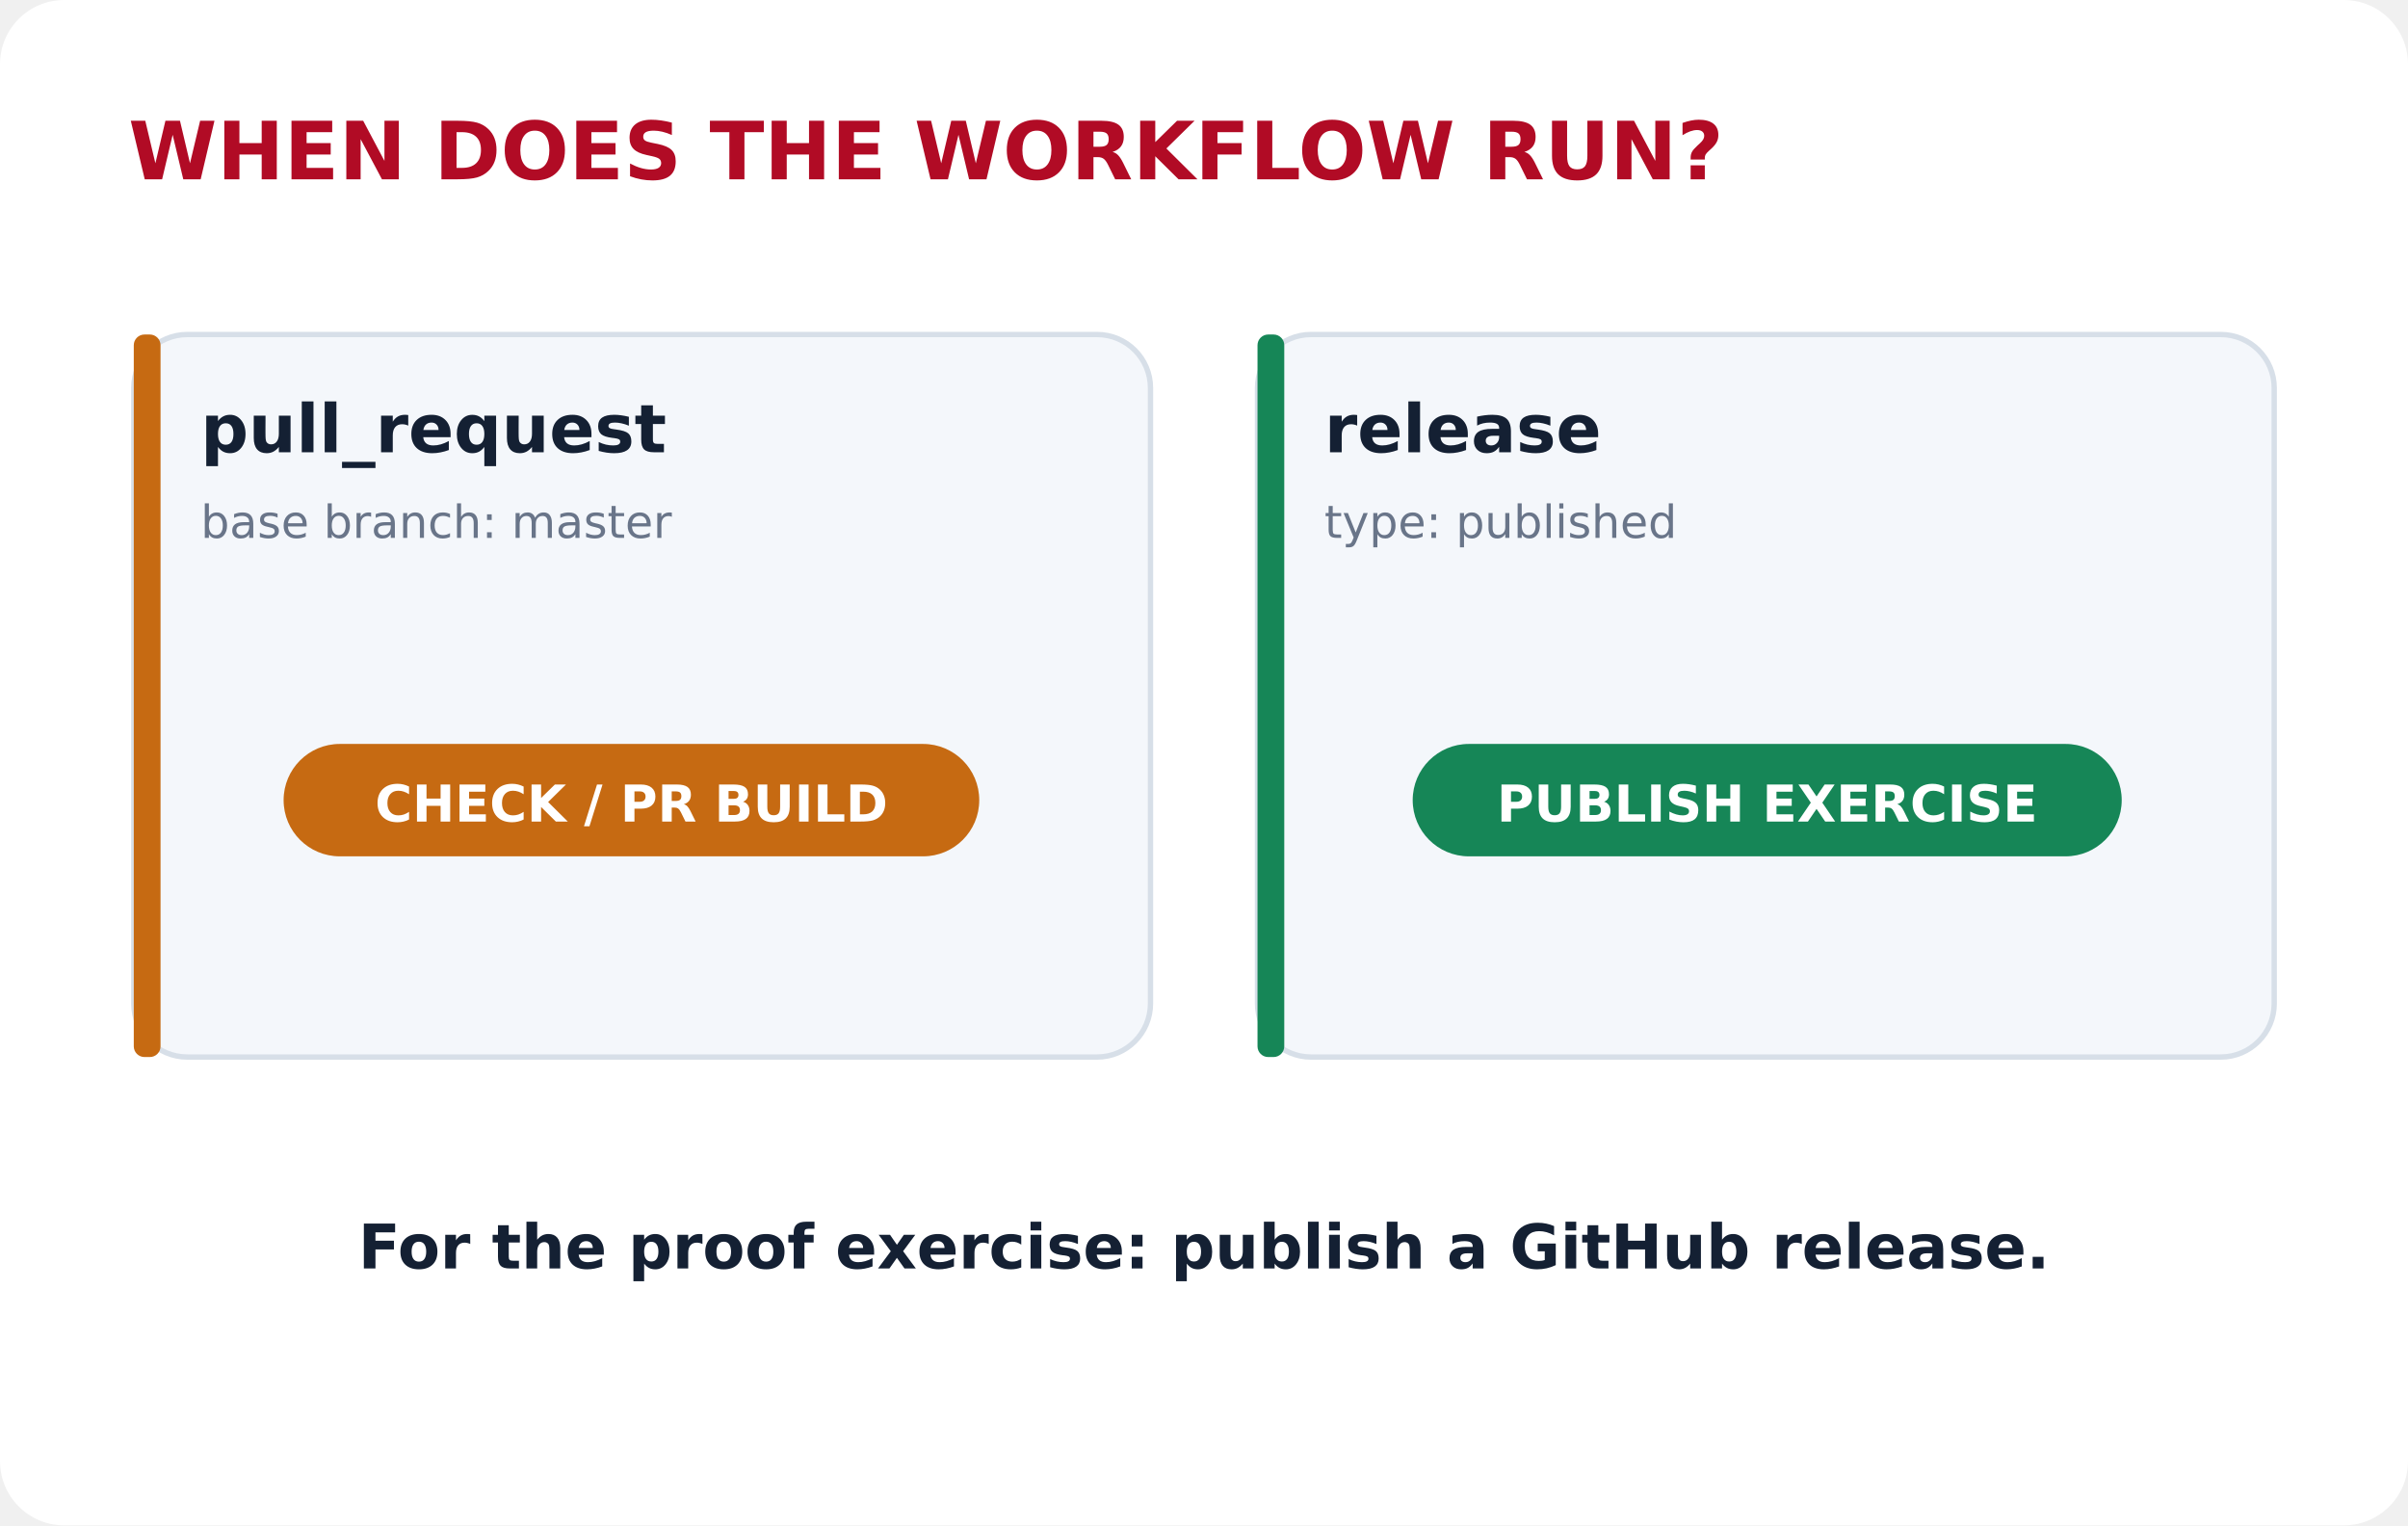
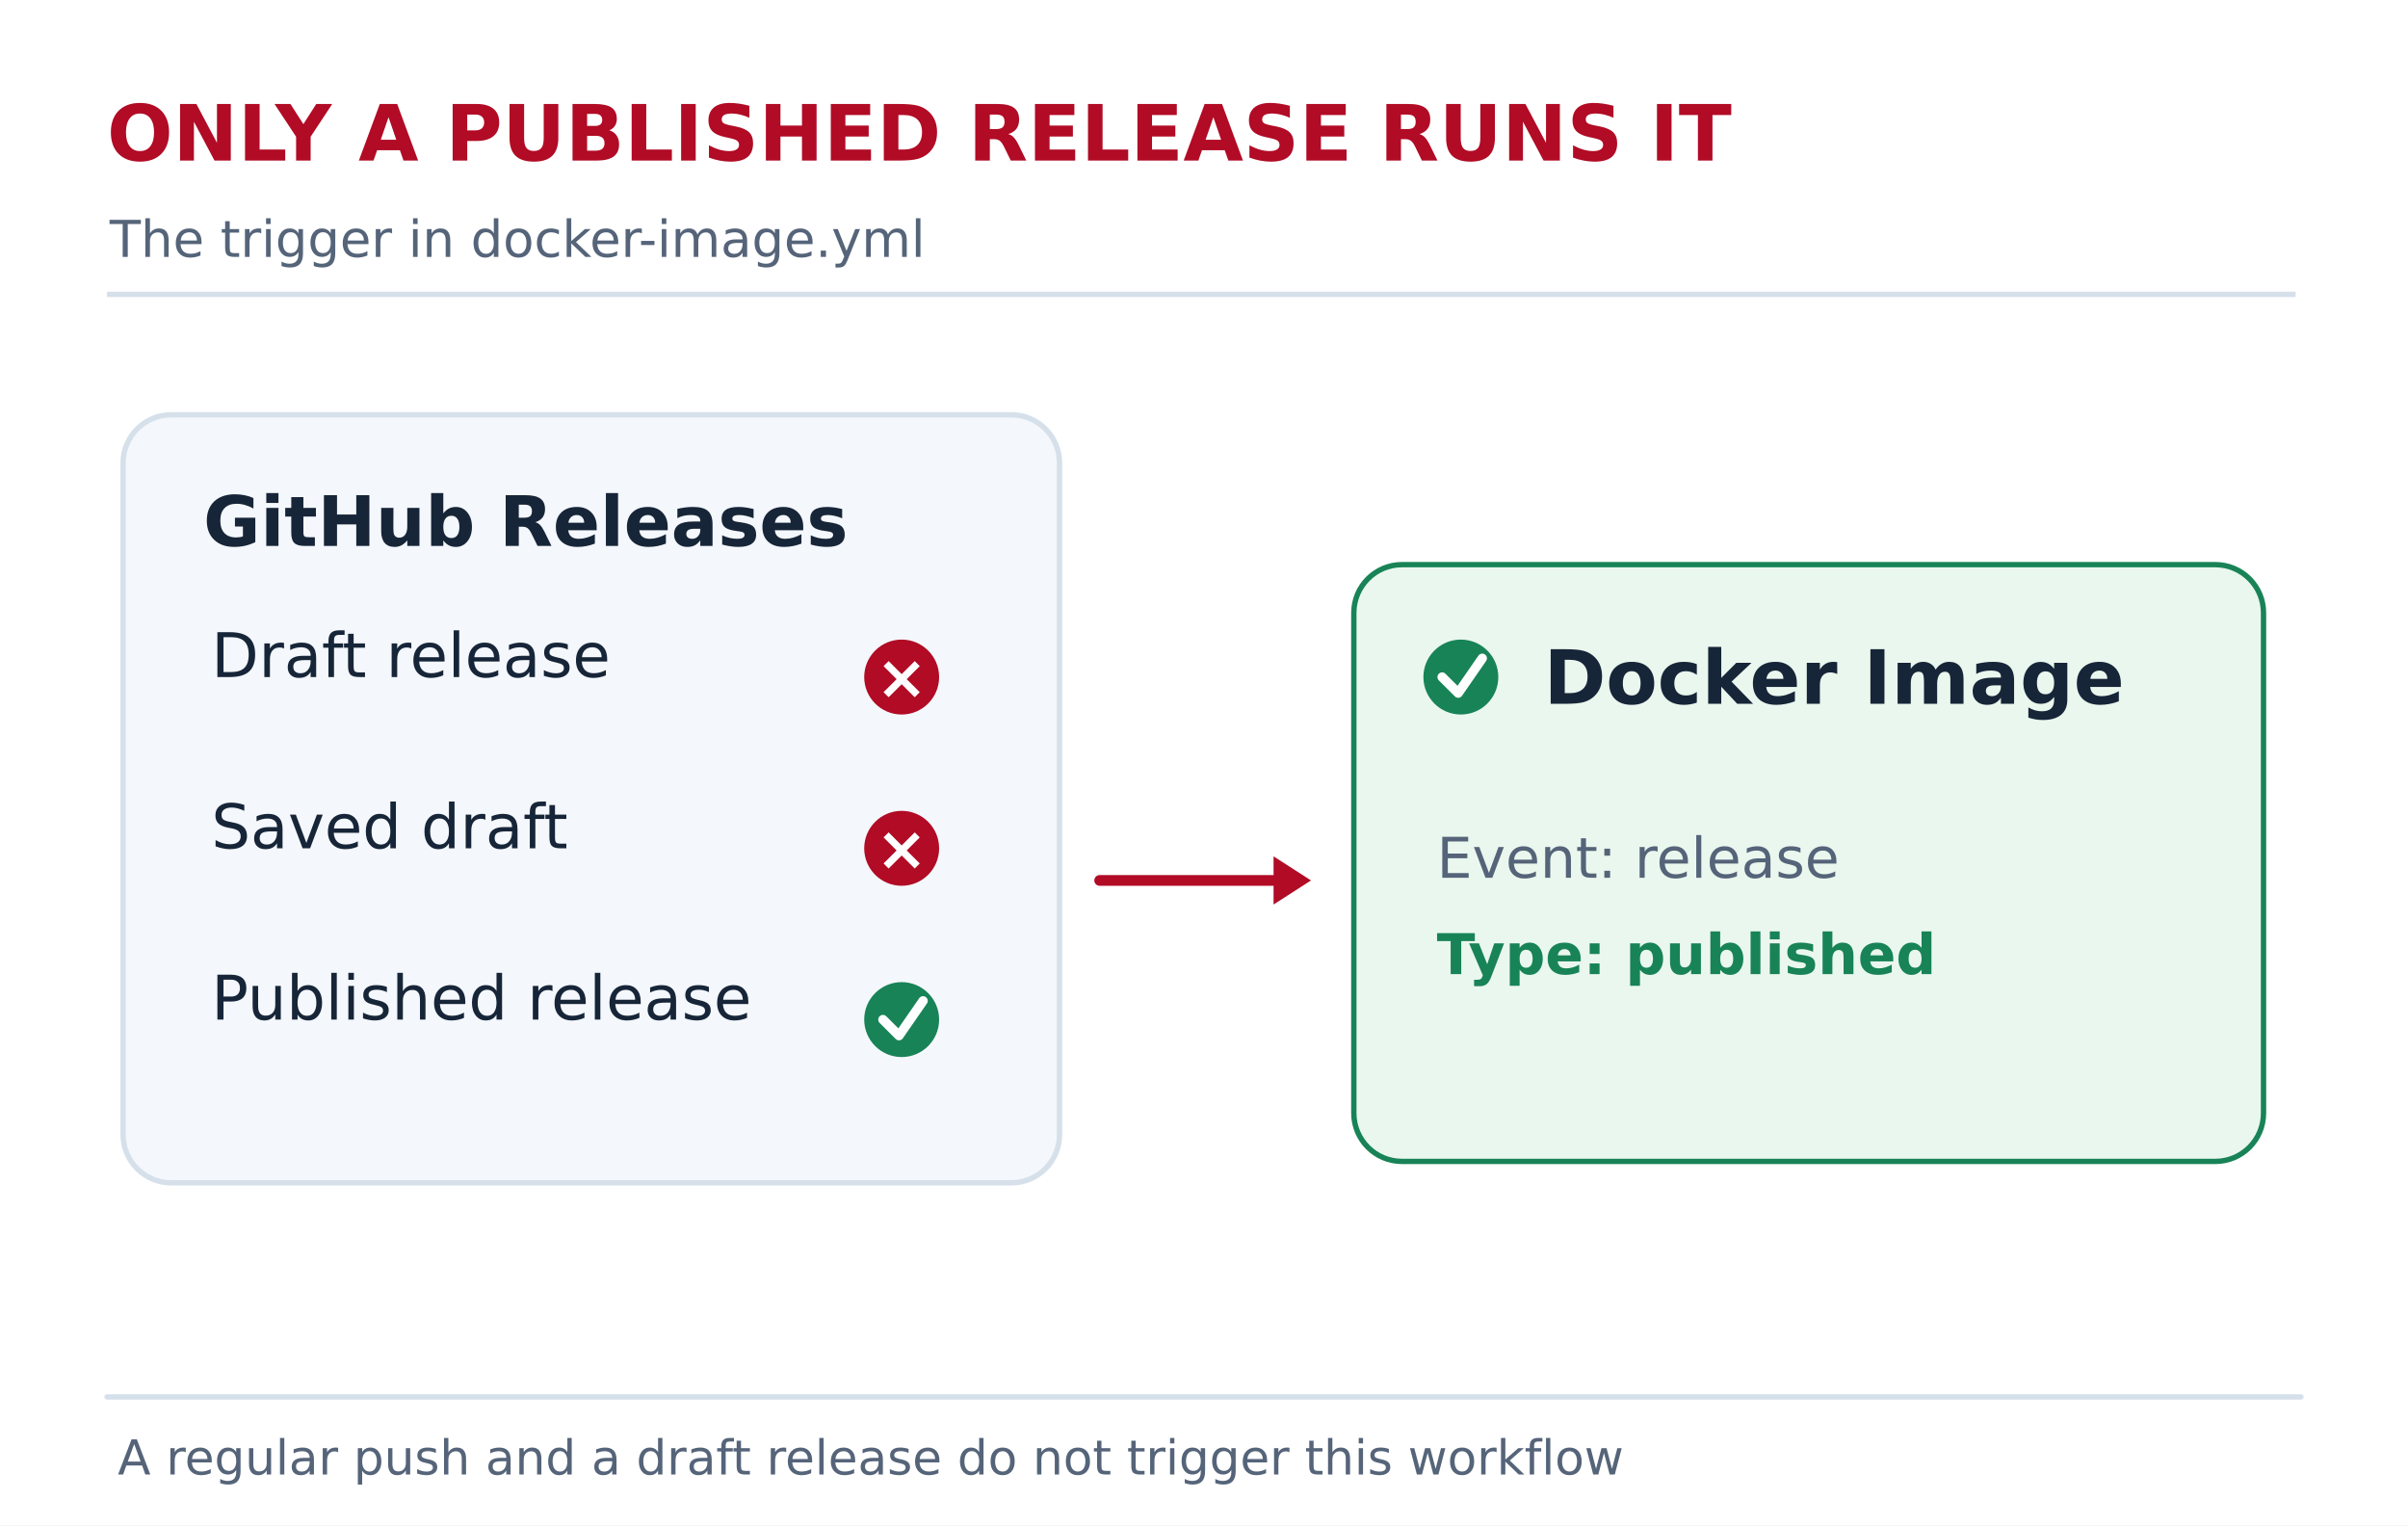
<svg xmlns="http://www.w3.org/2000/svg" baseProfile="full" height="570px" version="1.1" viewBox="0 0 900 570" width="900px">
  <defs />
-   <rect fill="#FFFFFF" height="570" rx="24" width="900" x="0" y="0" />
-   <text fill="#B10B25" font-family="DejaVu Sans,Arial" font-size="30" font-weight="bold" text-anchor="start" x="48" y="67">
- WHEN DOES THE WORKFLOW RUN?
- </text>
-   <rect fill="#F4F7FB" height="270" rx="20" stroke="#D7DFE8" stroke-width="2" width="380" x="50" y="125" />
-   <rect fill="#C66A12" height="270" rx="4" stroke="none" stroke-width="2" width="10" x="50" y="125" />
-   <text fill="#142033" font-family="DejaVu Sans,Arial" font-size="25" font-weight="bold" text-anchor="start" x="75" y="169">
- pull_request
- </text>
-   <text fill="#697589" font-family="DejaVu Sans,Arial" font-size="17" font-weight="normal" text-anchor="start" x="75" y="201">base branch: master</text>
-   <rect fill="#F4F7FB" height="270" rx="20" stroke="#D7DFE8" stroke-width="2" width="380" x="470" y="125" />
-   <rect fill="#168657" height="270" rx="4" stroke="none" stroke-width="2" width="10" x="470" y="125" />
-   <text fill="#142033" font-family="DejaVu Sans,Arial" font-size="25" font-weight="bold" text-anchor="start" x="495" y="169">release</text>
-   <text fill="#697589" font-family="DejaVu Sans,Arial" font-size="17" font-weight="normal" text-anchor="start" x="495" y="201">type: published</text>
-   <rect fill="#C66A12" height="42" rx="21" stroke="none" stroke-width="2" width="260" x="106" y="278" />
-   <text fill="white" font-family="DejaVu Sans,Arial" font-size="19" font-weight="bold" text-anchor="middle" x="236.0" y="307">CHECK / PR BUILD</text>
-   <rect fill="#168657" height="42" rx="21" stroke="none" stroke-width="2" width="265" x="528" y="278" />
-   <text fill="white" font-family="DejaVu Sans,Arial" font-size="19" font-weight="bold" text-anchor="middle" x="660.5" y="307">PUBLISH EXERCISE</text>
-   <text fill="#142033" font-family="DejaVu Sans,Arial" font-size="23" font-weight="bold" text-anchor="middle" x="450" y="474">For the proof exercise: publish a GitHub release.</text>
+   <rect fill="white" height="570" width="900" x="0" y="0" />
+   <text fill="#B10B25" font-family="DejaVu Sans" font-size="29" font-weight="bold" text-anchor="start" x="40" y="60">ONLY A PUBLISHED RELEASE RUNS IT</text>
+   <text fill="#556479" font-family="DejaVu Sans" font-size="19" font-weight="normal" text-anchor="start" x="41" y="96">The trigger in docker-image.yml</text>
+   <line stroke="#D6E0EA" stroke-width="2" x1="40" x2="858" y1="110" y2="110" />
+   <rect fill="#F4F7FB" height="287" rx="18" ry="18" stroke="#D6E0EA" stroke-width="2" width="350" x="46" y="155" />
+   <text fill="#172538" font-family="DejaVu Sans" font-size="26" font-weight="bold" text-anchor="start" x="76" y="204">GitHub Releases</text>
+   <text fill="#172538" font-family="DejaVu Sans" font-size="23" font-weight="normal" text-anchor="start" x="79" y="253">Draft release</text>
+   <text fill="#172538" font-family="DejaVu Sans" font-size="23" font-weight="normal" text-anchor="start" x="79" y="317">Saved draft</text>
+   <text fill="#172538" font-family="DejaVu Sans" font-size="23" font-weight="normal" text-anchor="start" x="79" y="381">Published release</text>
+   <circle cx="337" cy="253" fill="#B10B25" r="14" />
+   <text fill="white" font-family="DejaVu Sans" font-size="23" font-weight="bold" text-anchor="middle" x="337" y="261">×</text>
+   <circle cx="337" cy="317" fill="#B10B25" r="14" />
+   <text fill="white" font-family="DejaVu Sans" font-size="23" font-weight="bold" text-anchor="middle" x="337" y="325">×</text>
+   <circle cx="337" cy="381" fill="#188357" r="14" />
+   <polyline fill="none" points="330,381 336,387 345,374" stroke="white" stroke-linecap="round" stroke-linejoin="round" stroke-width="3.5" />
+   <line stroke="#B10B25" stroke-linecap="round" stroke-width="4" x1="411" x2="481" y1="329" y2="329" />
+   <polygon fill="#B10B25" points="476,320 490,329 476,338" />
+   <rect fill="#EAF7EE" height="223" rx="18" ry="18" stroke="#188357" stroke-width="2" width="340" x="506" y="211" />
+   <circle cx="546" cy="253" fill="#188357" r="14" />
+   <polyline fill="none" points="539,253 545,259 554,246" stroke="white" stroke-linecap="round" stroke-linejoin="round" stroke-width="3.5" />
+   <text fill="#172538" font-family="DejaVu Sans" font-size="28" font-weight="bold" text-anchor="start" x="577" y="263">Docker Image</text>
+   <text fill="#556479" font-family="DejaVu Sans" font-size="21" font-weight="normal" text-anchor="start" x="537" y="328">Event: release</text>
+   <text fill="#188357" font-family="DejaVu Sans" font-size="21" font-weight="bold" text-anchor="start" x="537" y="364">Type: published</text>
+   <line stroke="#D6E0EA" stroke-linecap="round" stroke-width="2" x1="40" x2="860" y1="522" y2="522" />
+   <text fill="#556479" font-family="DejaVu Sans" font-size="18" font-weight="normal" text-anchor="start" x="44" y="551">A regular push and a draft release do not trigger this workflow</text>
</svg>
